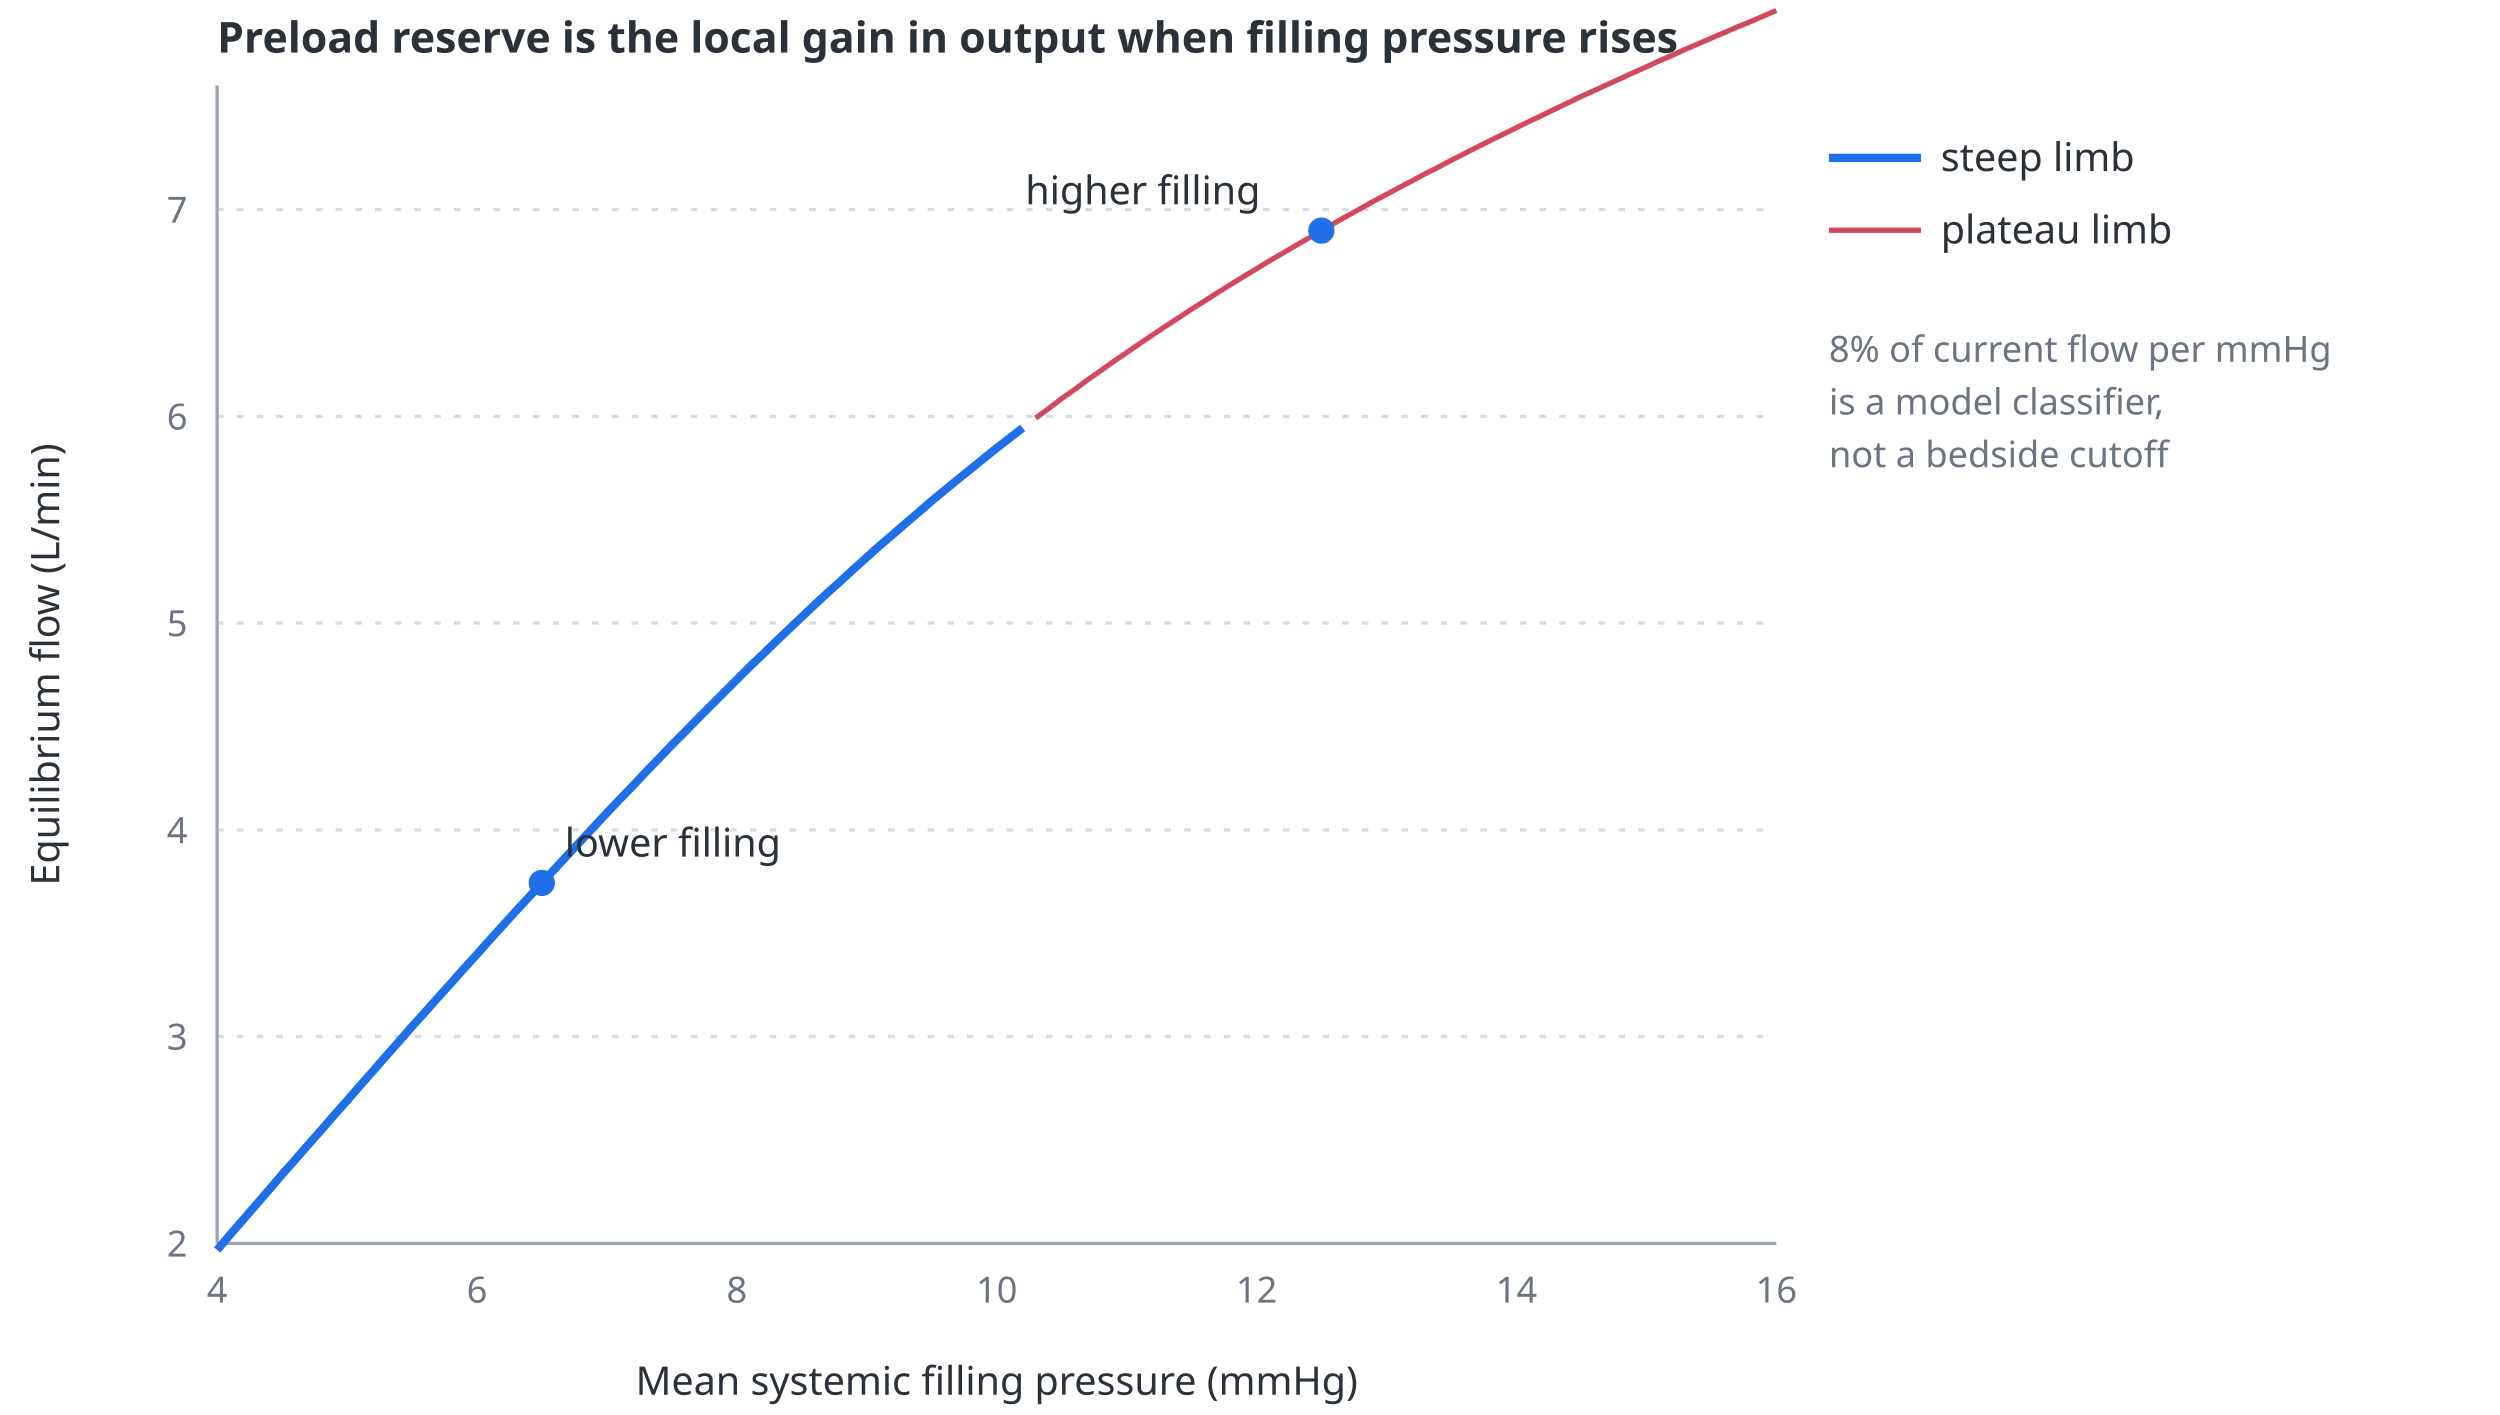
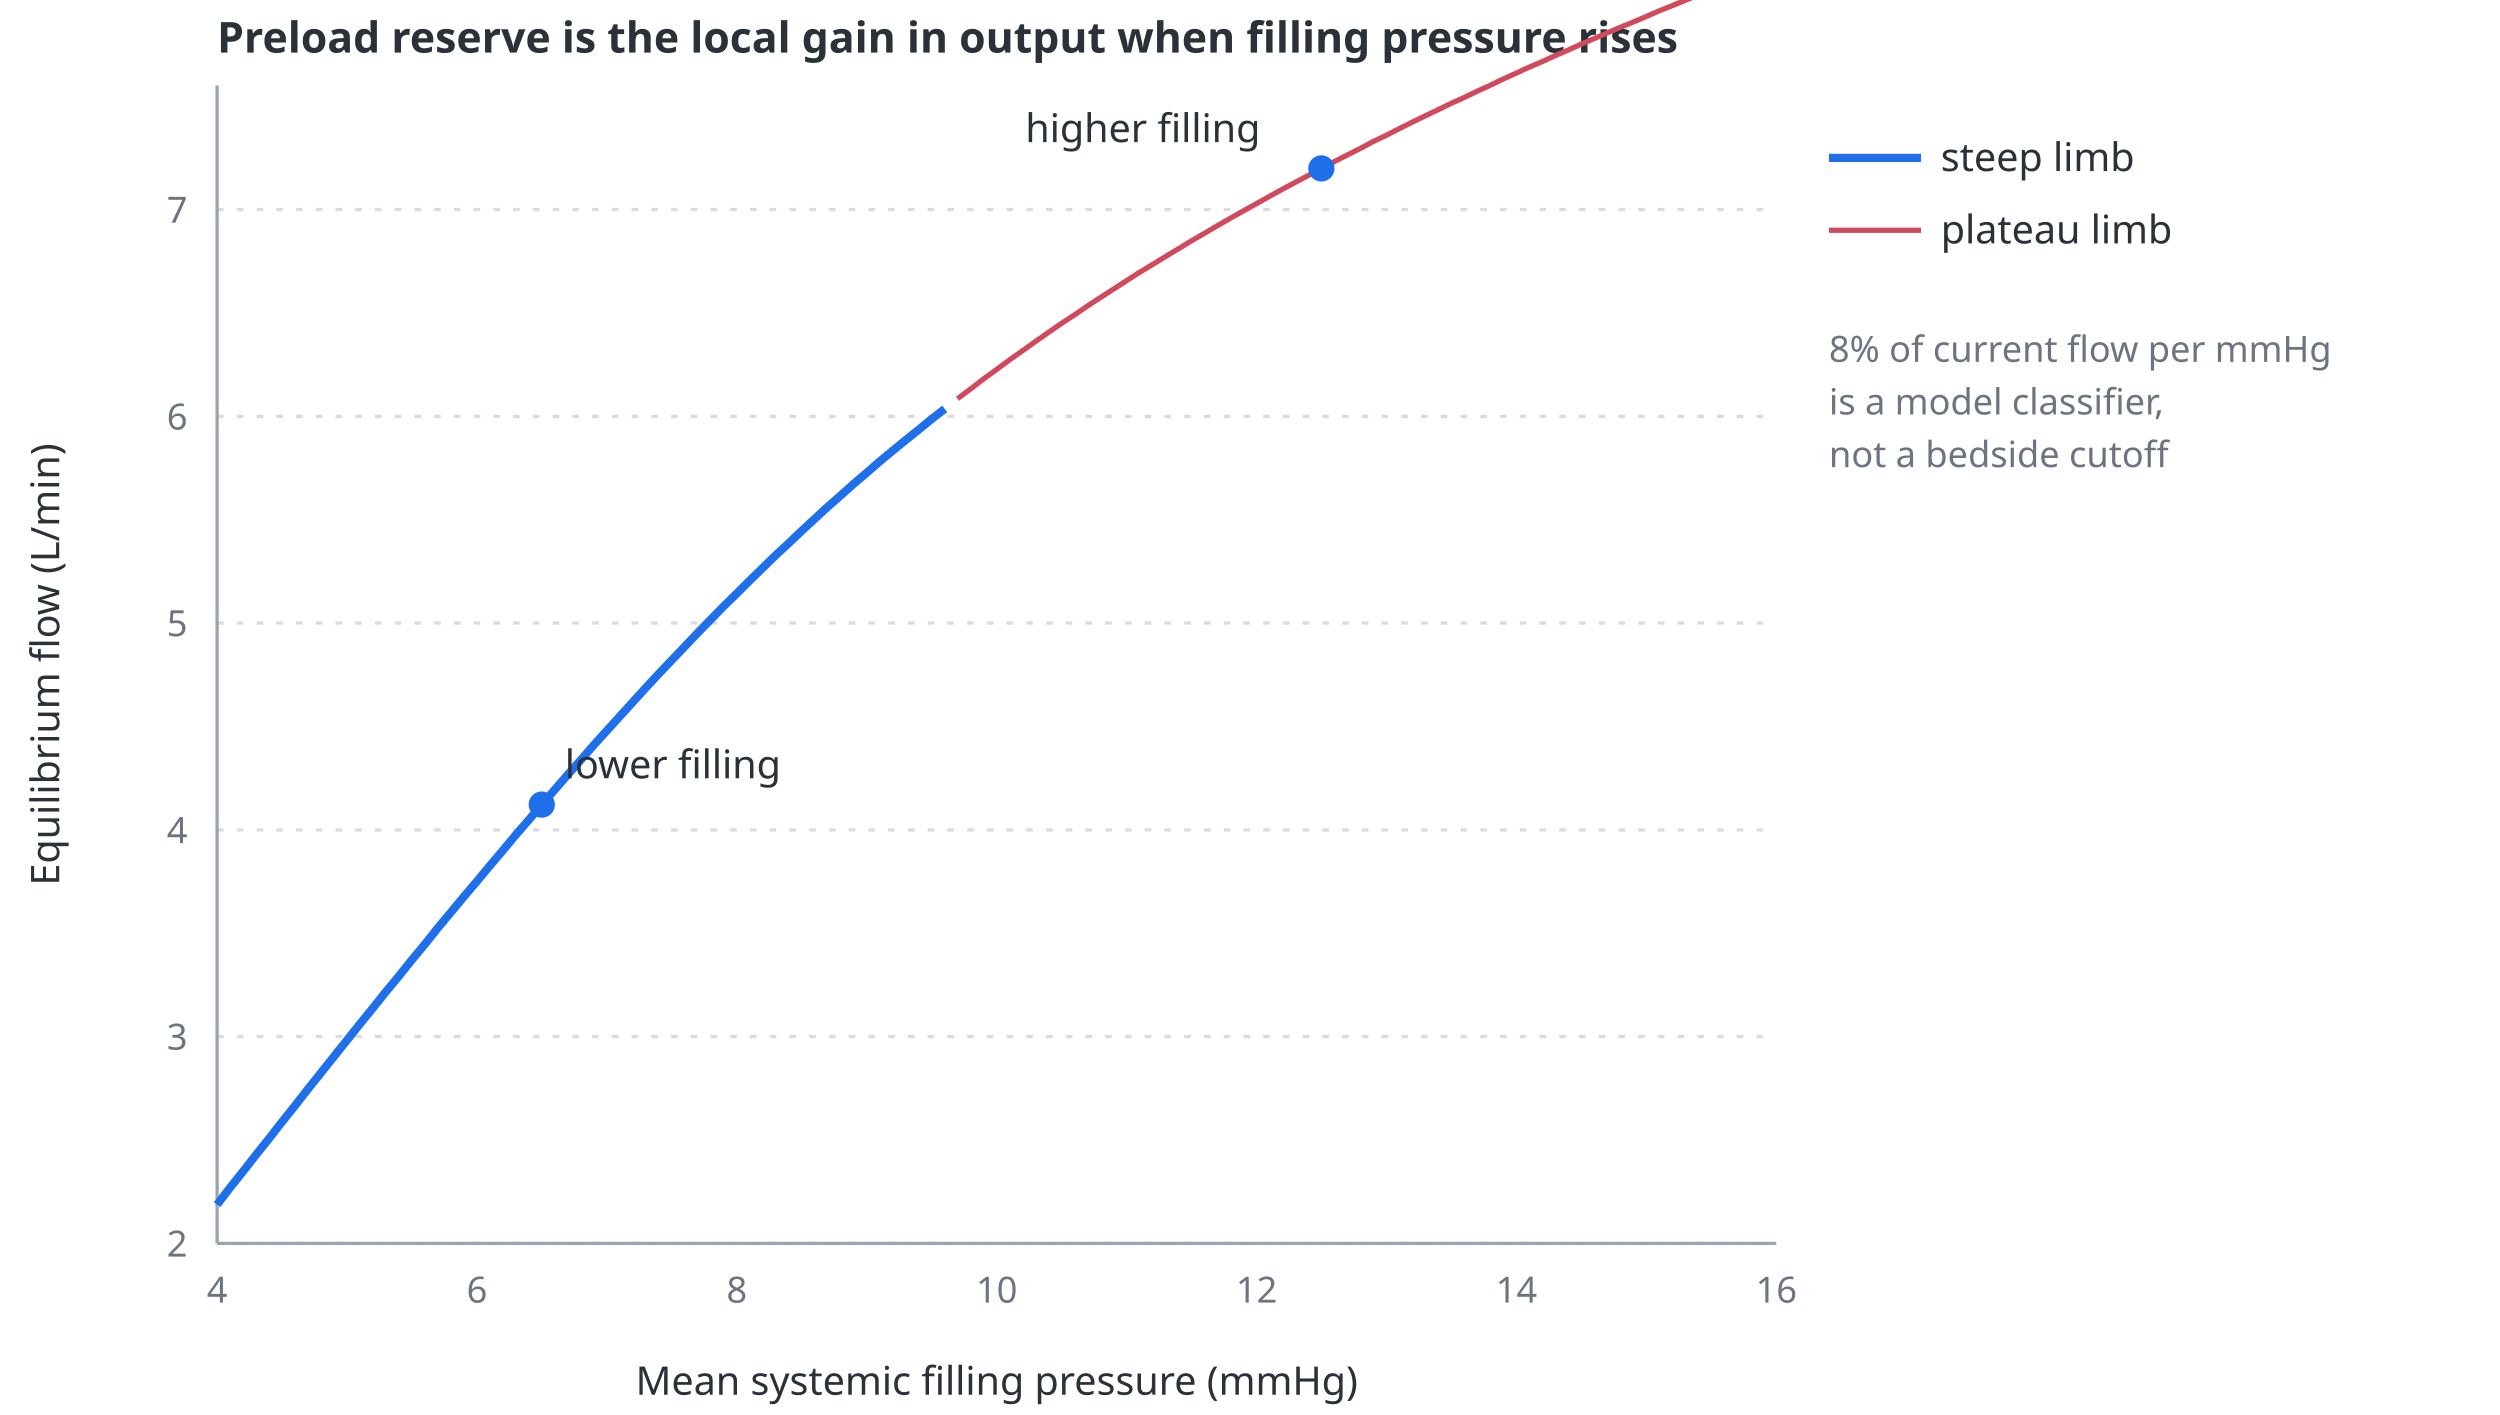
<svg xmlns="http://www.w3.org/2000/svg" viewBox="0 0 760 430" class="arthur-fig" role="img" aria-label="Preload reserve is the local gain in output when filling pressure rises">
  <style>
  svg.arthur-fig .bg { fill: none }
  svg.arthur-fig .axis { stroke: var(--fig-axis, #9aa4b2); stroke-width: 1 }
  svg.arthur-fig .grid { stroke: var(--fig-grid, #d7dce3); stroke-width: 1; stroke-dasharray: 2 4 }
  svg.arthur-fig .tick { fill: var(--fig-muted, #6b7480); font: 11px system-ui, sans-serif }
  svg.arthur-fig .label { fill: var(--fig-text, #2b3138); font: 12px system-ui, sans-serif }
  svg.arthur-fig .title { fill: var(--fig-text, #2b3138); font: 600 13px system-ui, sans-serif }
  svg.arthur-fig .lm { stroke: var(--fig-grid, #d7dce3); stroke-width: 1 }
  svg.arthur-fig .lm-text { fill: var(--fig-muted, #6b7480); font: 600 11px system-ui, sans-serif }
  svg.arthur-fig .total { stroke: var(--fig-total, #1f6feb); stroke-width: 2.5; fill: none }
  svg.arthur-fig .alv { stroke: var(--fig-alv, #d1495b); stroke-width: 1.6; fill: none; stroke-dasharray: 6 3 }
  svg.arthur-fig .extra { stroke: var(--fig-extra, #2a9d8f); stroke-width: 1.6; fill: none; stroke-dasharray: 6 3 }
  svg.arthur-fig .nadir { stroke: var(--fig-total, #1f6feb); stroke-width: 1; stroke-dasharray: 3 3 }
  svg.arthur-fig .dot { fill: var(--fig-total, #1f6feb); stroke: none }
  @media (prefers-color-scheme: dark) {
    svg.arthur-fig .axis { stroke: #5b6472 }
    svg.arthur-fig .grid, svg.arthur-fig .lm { stroke: #363d47 }
    svg.arthur-fig .tick, svg.arthur-fig .lm-text { fill: #8b95a3 }
    svg.arthur-fig .label, svg.arthur-fig .title { fill: #d6dbe2 }
    svg.arthur-fig .total, svg.arthur-fig .nadir { stroke: #58a6ff }
    svg.arthur-fig .dot { fill: #58a6ff }
    svg.arthur-fig .alv { stroke: #f08c9a }
    svg.arthur-fig .extra { stroke: #4fd1c1 }
  }
</style>
  <rect class="bg" width="760" height="430" />
  <text class="title" x="66" y="16">Preload reserve is the local gain in output when filling pressure rises</text>
  <line class="grid" x1="66" y1="378.0" x2="540" y2="378.0" />
  <text class="tick" x="57" y="382.0" text-anchor="end">2</text>
  <line class="grid" x1="66" y1="315.1" x2="540" y2="315.1" />
  <text class="tick" x="57" y="319.1" text-anchor="end">3</text>
  <line class="grid" x1="66" y1="252.3" x2="540" y2="252.3" />
  <text class="tick" x="57" y="256.3" text-anchor="end">4</text>
  <line class="grid" x1="66" y1="189.4" x2="540" y2="189.4" />
  <text class="tick" x="57" y="193.4" text-anchor="end">5</text>
  <line class="grid" x1="66" y1="126.6" x2="540" y2="126.6" />
  <text class="tick" x="57" y="130.6" text-anchor="end">6</text>
  <line class="grid" x1="66" y1="63.7" x2="540" y2="63.7" />
  <text class="tick" x="57" y="67.7" text-anchor="end">7</text>
  <text class="tick" x="66.0" y="396" text-anchor="middle">4</text>
  <text class="tick" x="145.0" y="396" text-anchor="middle">6</text>
  <text class="tick" x="224.0" y="396" text-anchor="middle">8</text>
  <text class="tick" x="303.0" y="396" text-anchor="middle">10</text>
  <text class="tick" x="382.0" y="396" text-anchor="middle">12</text>
  <text class="tick" x="461.0" y="396" text-anchor="middle">14</text>
  <text class="tick" x="540.0" y="396" text-anchor="middle">16</text>
  <line class="axis" x1="66" y1="26" x2="66" y2="378" />
  <line class="axis" x1="66" y1="378.0" x2="540" y2="378.0" />
-   <path class="total" style="stroke-dasharray:none" d="M66.0 380.0 L69.9 375.4 L73.9 370.8 L77.8 366.3 L81.8 361.7 L85.7 357.1 L89.7 352.6 L93.6 348.1 L97.6 343.6 L101.5 339.1 L105.5 334.6 L109.4 330.1 L113.4 325.6 L117.3 321.1 L121.3 316.6 L125.2 312.1 L129.2 307.7 L133.1 303.3 L137.1 298.9 L141.0 294.5 L145.0 290.1 L148.9 285.7 L152.9 281.3 L156.8 277.0 L160.8 272.7 L164.7 268.4 L168.7 264.1 L172.6 259.9 L176.6 255.6 L180.5 251.4 L184.5 247.1 L188.4 243.0 L192.4 238.9 L196.3 234.7 L200.3 230.6 L204.2 226.5 L208.2 222.5 L212.1 218.5 L216.1 214.5 L220.0 210.6 L224.0 206.6 L227.9 202.7 L231.9 198.9 L235.8 195.1 L239.8 191.3 L243.7 187.6 L247.7 183.8 L251.6 180.2 L255.6 176.6 L259.5 173.0 L263.5 169.4 L267.4 165.9 L271.4 162.5 L275.3 159.1 L279.3 155.7 L283.2 152.3 L287.2 149.0 L291.1 145.8 L295.1 142.6 L299.0 139.4 L303.0 136.2 L306.9 133.2 L310.9 130.1" />
-   <path class="alv" style="stroke-dasharray:none" d="M314.8 127.1 L318.8 124.2 L322.7 121.2 L326.7 118.4 L330.6 115.5 L334.6 112.7 L338.5 109.9 L342.5 107.2 L346.4 104.5 L350.4 101.8 L354.3 99.2 L358.3 96.6 L362.2 94.0 L366.2 91.5 L370.1 89.0 L374.1 86.5 L378.0 84.1 L382.0 81.7 L385.9 79.3 L389.9 77.0 L393.8 74.7 L397.8 72.4 L401.7 70.1 L405.7 67.8 L409.6 65.6 L413.6 63.4 L417.5 61.2 L421.5 59.1 L425.4 57.0 L429.4 54.9 L433.3 52.8 L437.3 50.8 L441.2 48.7 L445.2 46.7 L449.1 44.7 L453.1 42.7 L457.0 40.8 L461.0 38.8 L464.9 36.9 L468.9 35.0 L472.8 33.1 L476.8 31.2 L480.7 29.3 L484.7 27.5 L488.6 25.7 L492.6 23.9 L496.5 22.1 L500.5 20.3 L504.4 18.5 L508.4 16.8 L512.3 15.0 L516.3 13.3 L520.2 11.6 L524.2 9.9 L528.1 8.2 L532.1 6.6 L536.0 4.9 L540.0 3.2" />
-   <circle class="dot" cx="164.7" cy="268.4" r="4" />
-   <text class="label" x="171.7" y="260.4">lower filling</text>
-   <circle class="dot" cx="401.7" cy="70.1" r="4" />
-   <text class="label" x="311.7" y="62.1">higher filling</text>
+   <path class="total" style="stroke-dasharray:none" d="M66.0 366.2 L69.9 361.1 L73.9 356.1 L77.8 351.1 L81.8 346.1 L85.7 341.1 L89.7 336.1 L93.6 331.1 L97.6 326.1 L101.5 321.2 L105.5 316.2 L109.4 311.3 L113.4 306.4 L117.3 301.5 L121.3 296.7 L125.2 291.8 L129.2 287.0 L133.1 282.1 L137.1 277.3 L141.0 272.6 L145.0 267.9 L148.9 263.2 L152.9 258.5 L156.8 253.8 L160.8 249.2 L164.7 244.6 L168.7 240.0 L172.6 235.5 L176.6 231.0 L180.5 226.5 L184.5 222.1 L188.4 217.8 L192.4 213.4 L196.3 209.1 L200.3 204.8 L204.2 200.7 L208.2 196.5 L212.1 192.4 L216.1 188.3 L220.0 184.3 L224.0 180.4 L227.9 176.5 L231.9 172.6 L235.8 168.8 L239.8 165.1 L243.7 161.4 L247.7 157.7 L251.6 154.1 L255.6 150.6 L259.5 147.1 L263.5 143.7 L267.4 140.3 L271.4 137.0 L275.3 133.8 L279.3 130.6 L283.2 127.4 L287.2 124.3" />
+   <path class="alv" style="stroke-dasharray:none" d="M291.1 121.2 L295.1 118.2 L299.0 115.2 L303.0 112.3 L306.9 109.4 L310.9 106.6 L314.8 103.8 L318.8 101.0 L322.7 98.3 L326.7 95.7 L330.6 93.0 L334.6 90.4 L338.5 87.9 L342.5 85.3 L346.4 82.8 L350.4 80.4 L354.3 78.0 L358.3 75.6 L362.2 73.2 L366.2 70.9 L370.1 68.6 L374.1 66.3 L378.0 64.1 L382.0 61.9 L385.9 59.7 L389.9 57.5 L393.8 55.4 L397.8 53.3 L401.7 51.2 L405.7 49.1 L409.6 47.1 L413.6 45.1 L417.5 43.0 L421.5 41.1 L425.4 39.1 L429.4 37.1 L433.3 35.2 L437.3 33.3 L441.2 31.4 L445.2 29.6 L449.1 27.7 L453.1 25.9 L457.0 24.0 L461.0 22.2 L464.9 20.4 L468.9 18.7 L472.8 16.9 L476.8 15.2 L480.7 13.4 L484.7 11.7 L488.6 10.0 L492.6 8.3 L496.5 6.7 L500.5 5.0 L504.4 3.3 L508.4 1.7 L512.3 0.1 L516.3 -1.5 L520.2 -3.1 L524.2 -4.7 L528.1 -6.3 L532.1 -7.8 L536.0 -9.4 L540.0 -10.9" />
+   <circle class="dot" cx="164.7" cy="244.6" r="4" />
+   <text class="label" x="171.7" y="236.6">lower filling</text>
+   <circle class="dot" cx="401.7" cy="51.2" r="4" />
+   <text class="label" x="311.7" y="43.2">higher filling</text>
  <text class="label" transform="translate(18 202) rotate(-90)" text-anchor="middle">Equilibrium flow (L/min)</text>
  <text class="label" x="303" y="424" text-anchor="middle">Mean systemic filling pressure (mmHg)</text>
  <line class="total" style="stroke-dasharray:none" x1="556" y1="48" x2="584" y2="48" />
  <text class="label" x="590" y="52">steep limb</text>
  <line class="alv" style="stroke-dasharray:none" x1="556" y1="70" x2="584" y2="70" />
  <text class="label" x="590" y="74">plateau limb</text>
  <text class="tick" x="556" y="110">8% of current flow per mmHg</text>
  <text class="tick" x="556" y="126">is a model classifier,</text>
  <text class="tick" x="556" y="142">not a bedside cutoff</text>
</svg>
